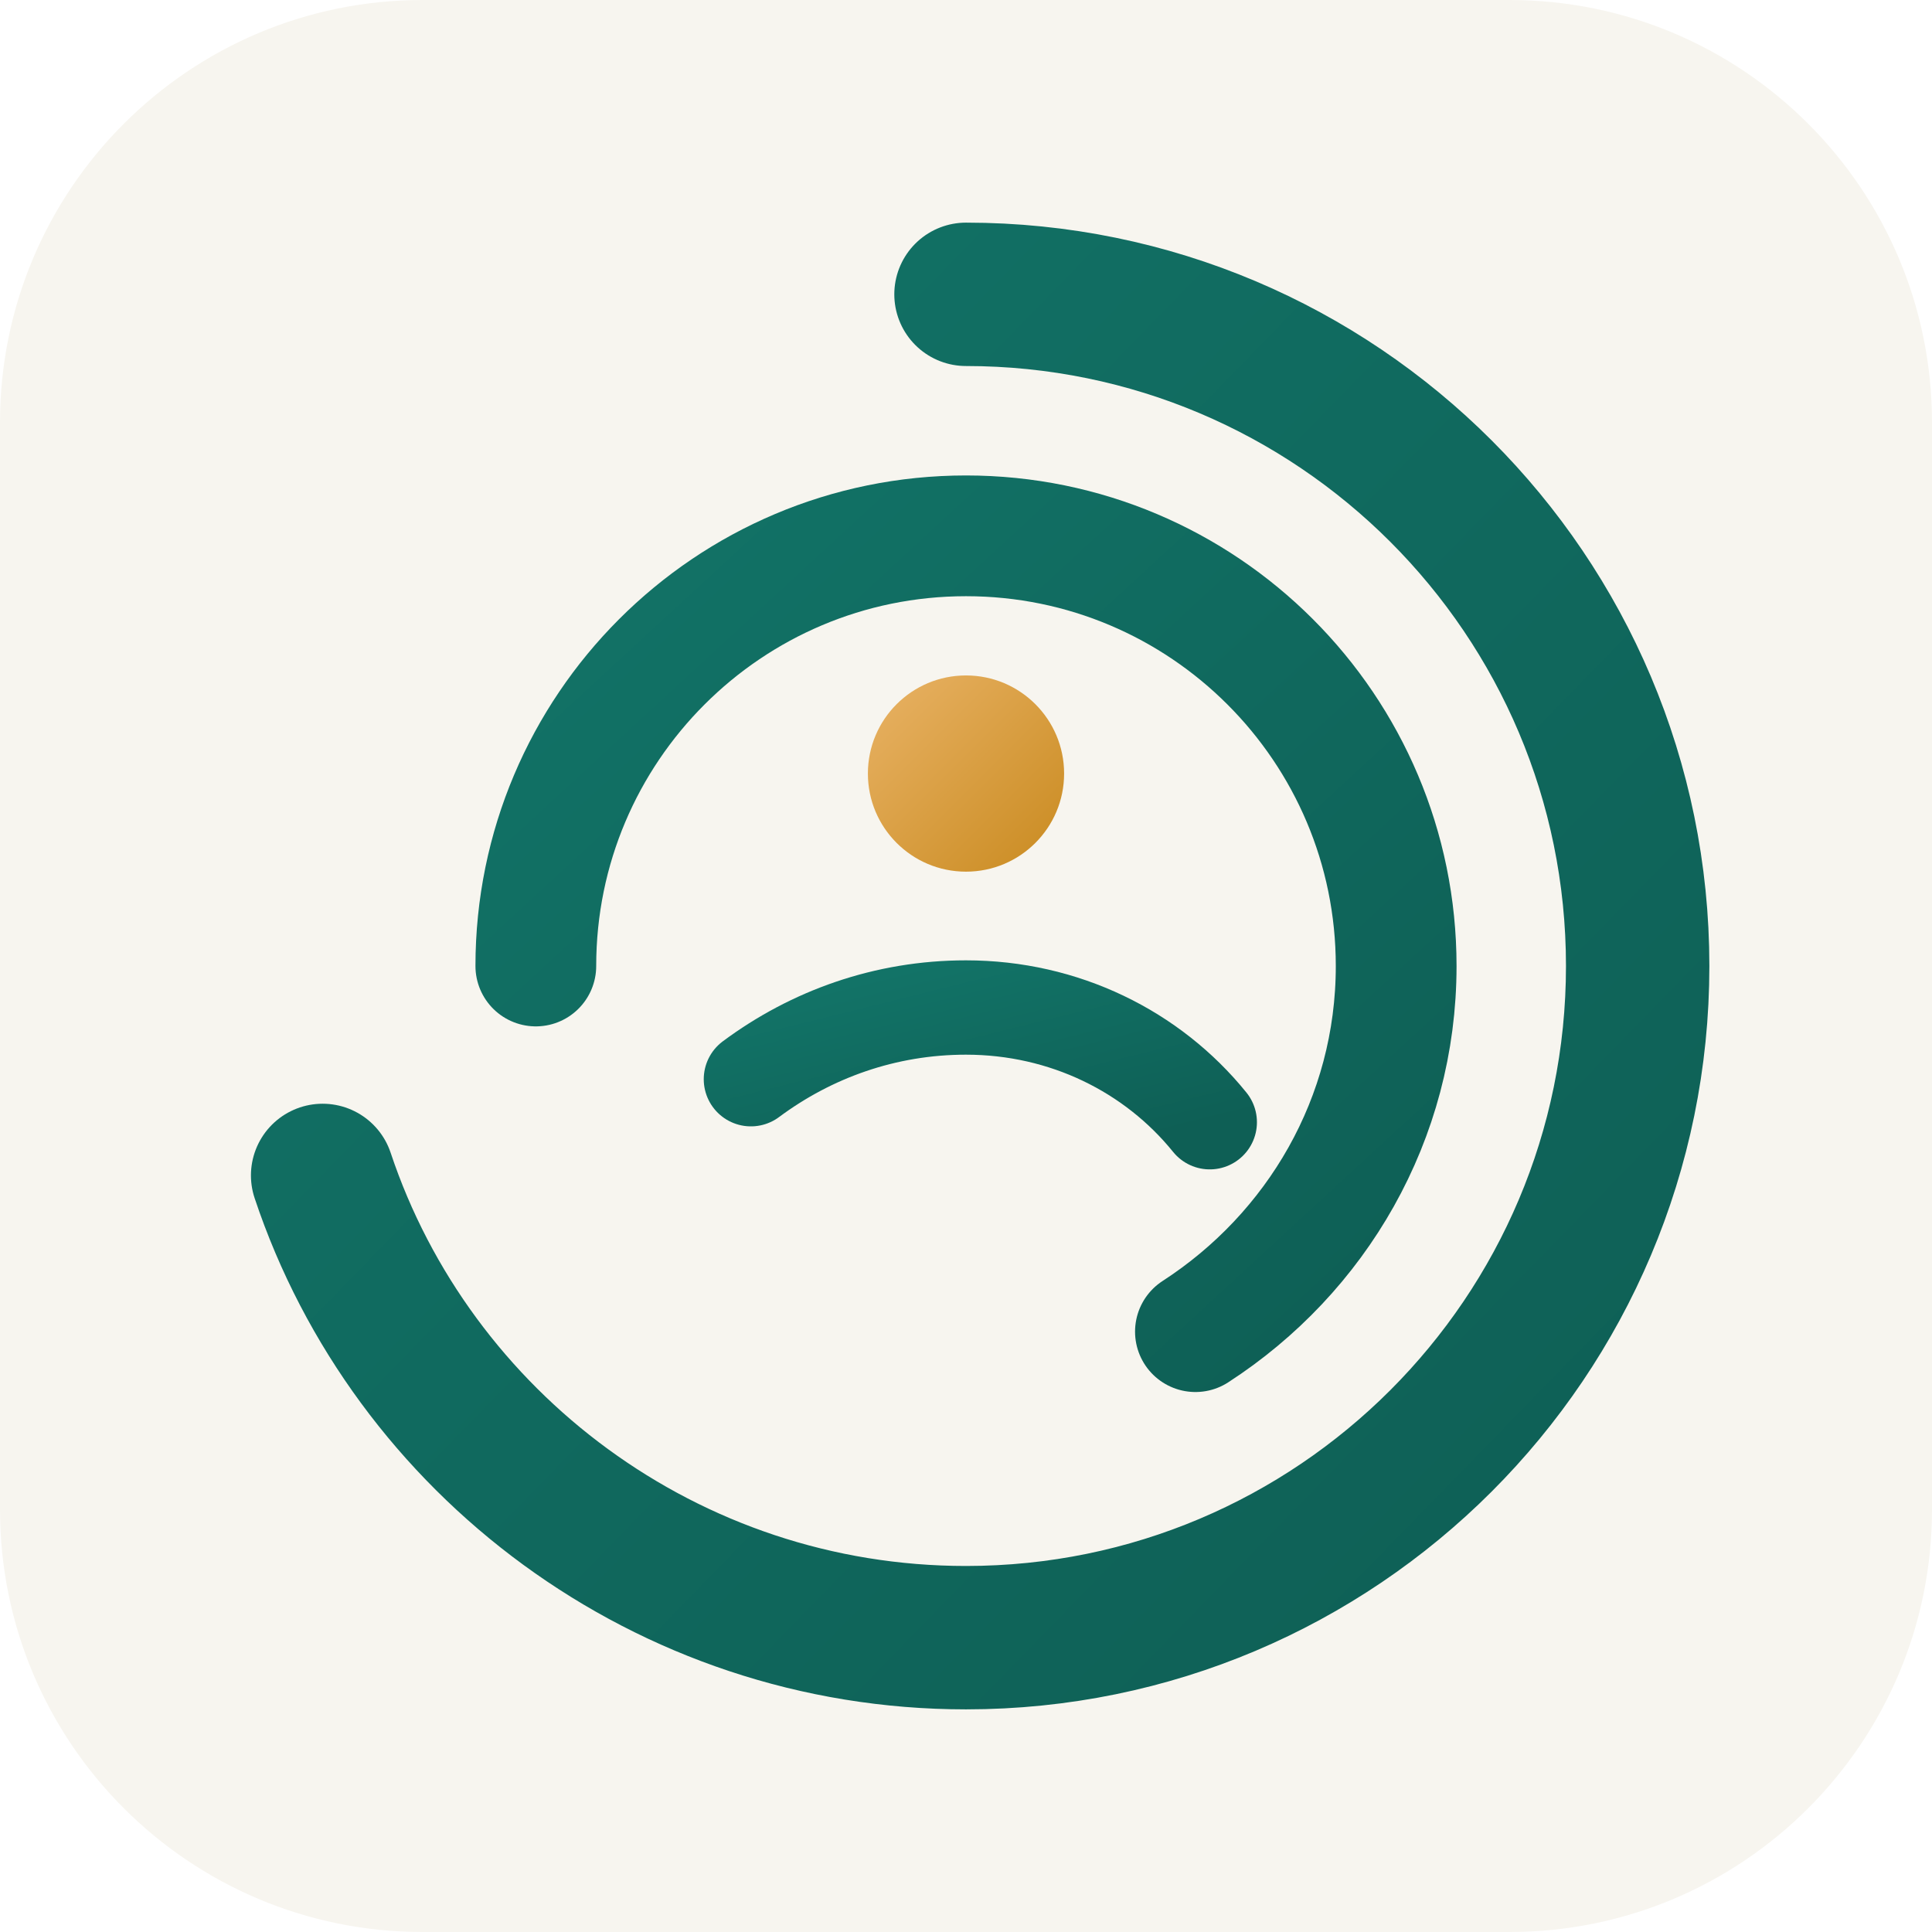
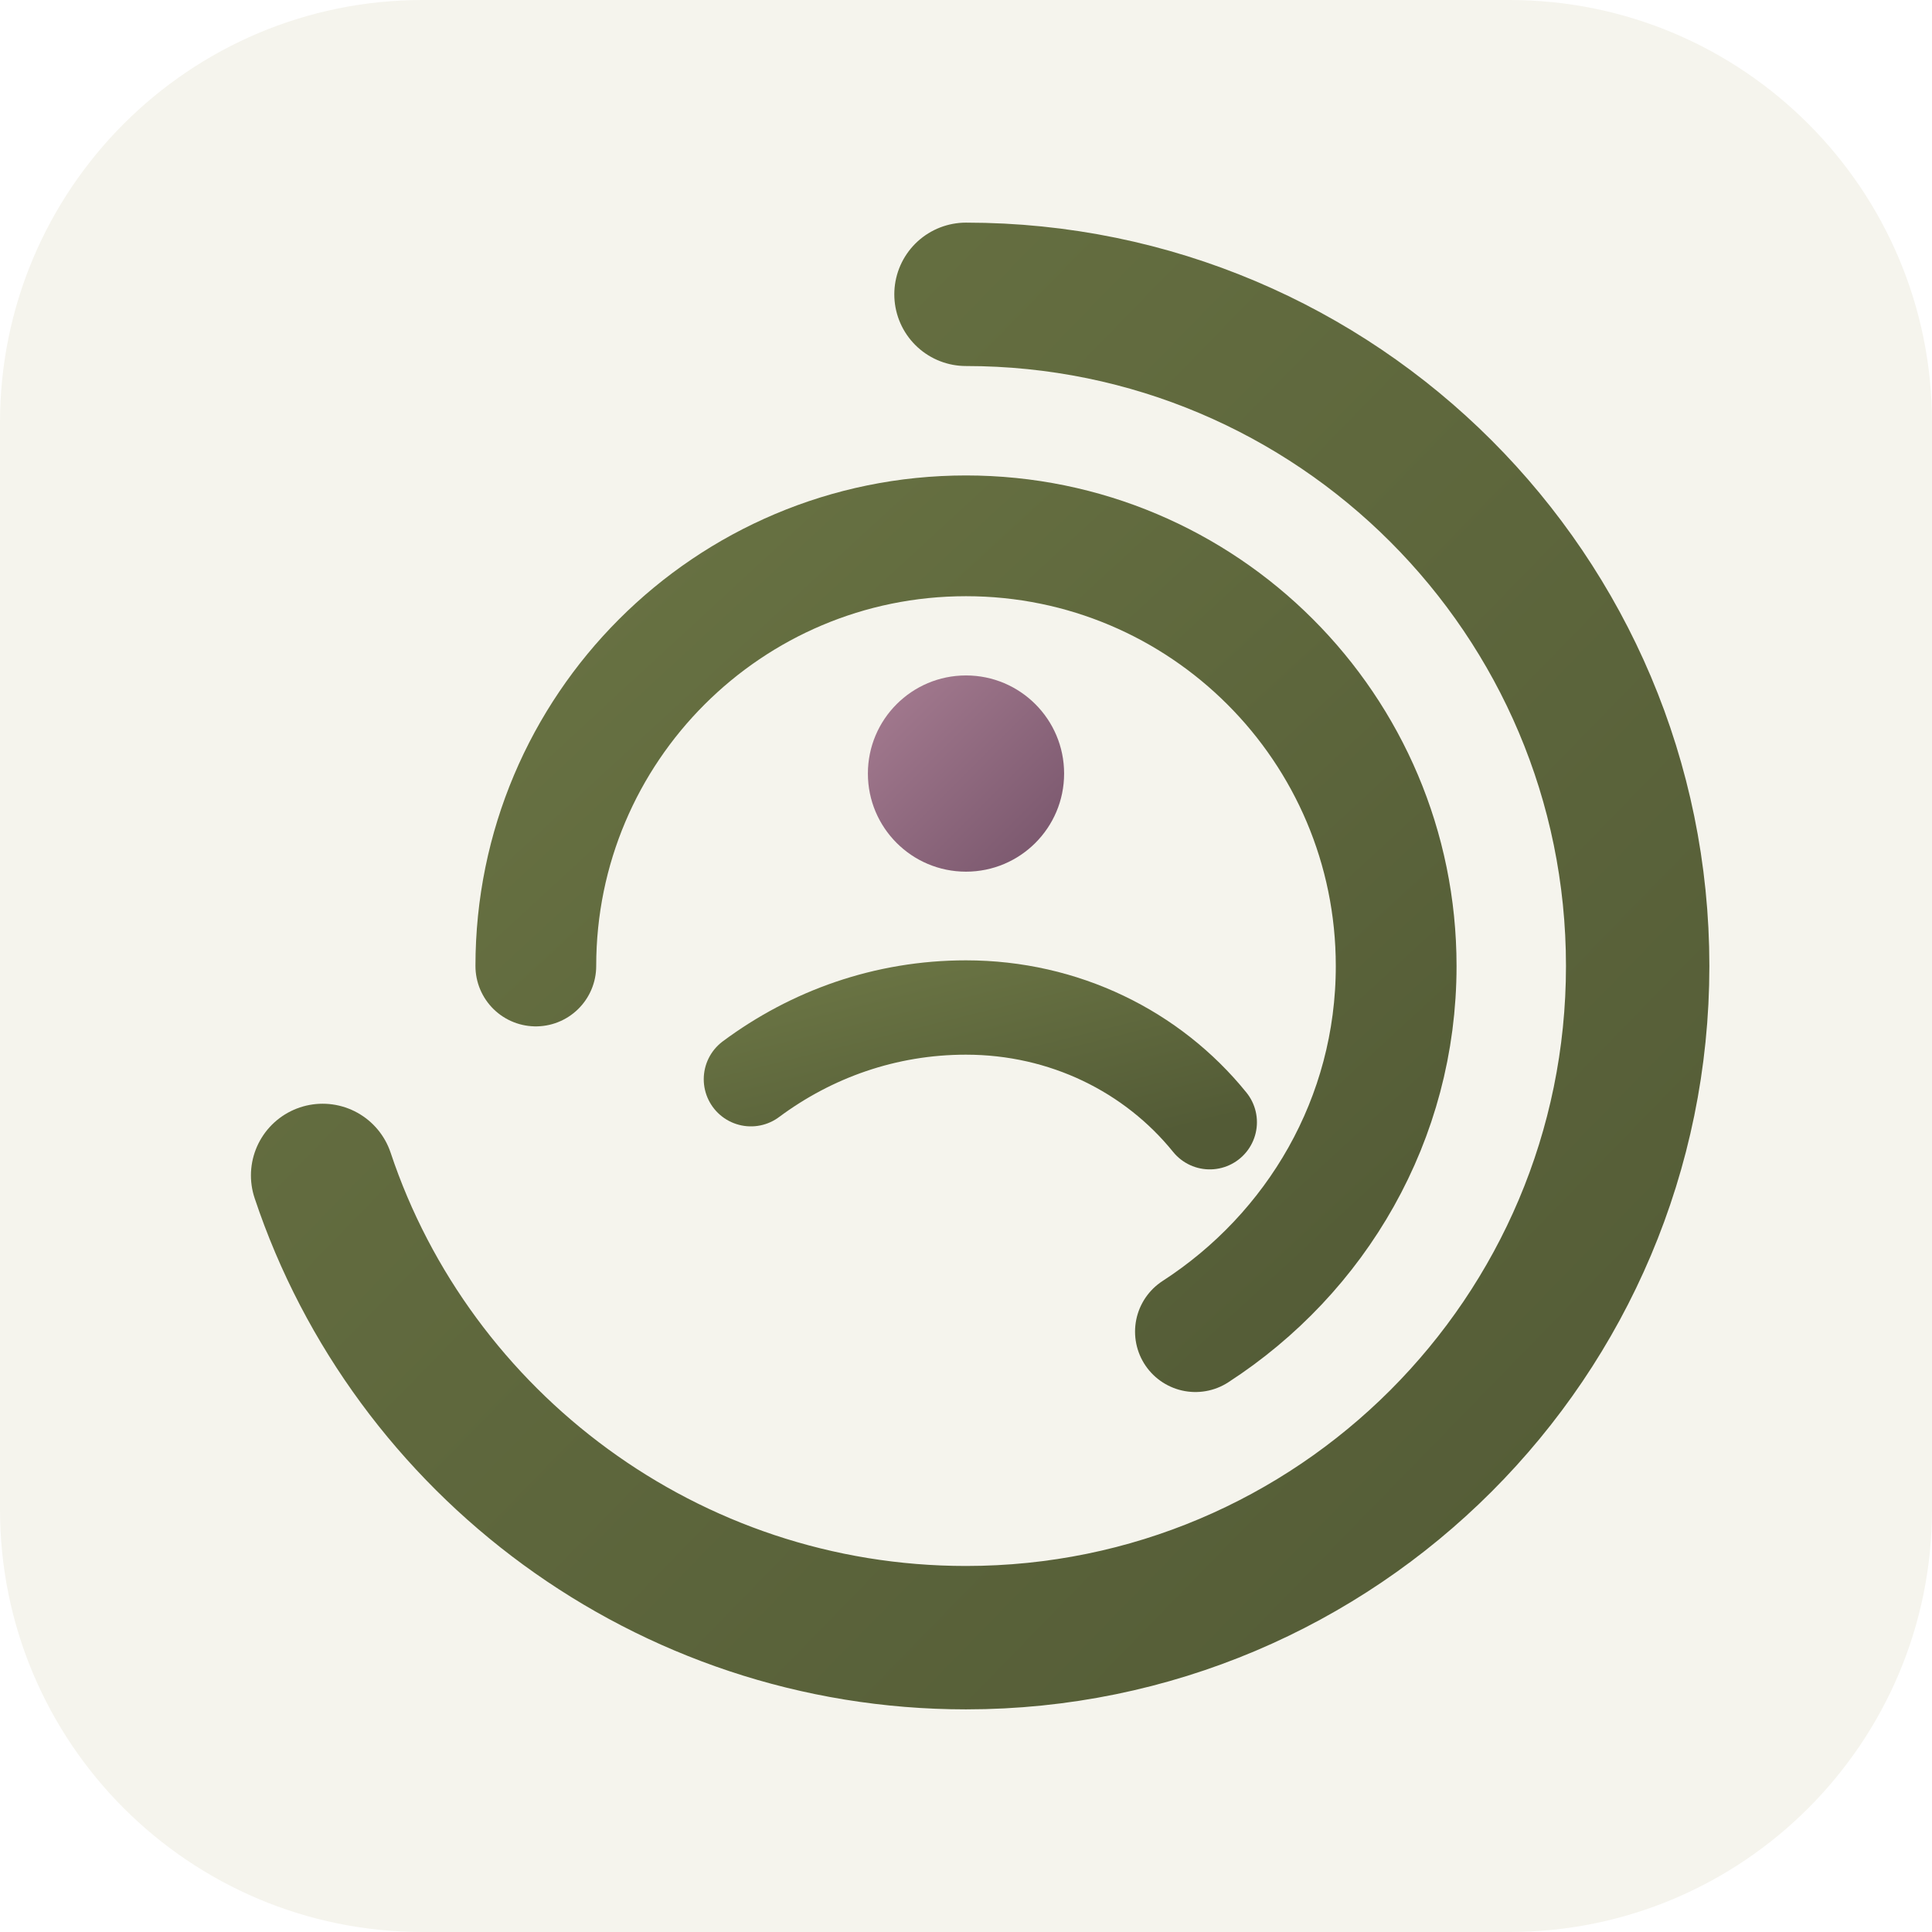
<svg xmlns="http://www.w3.org/2000/svg" viewBox="0 0 512 512" width="100%" height="100%">
  <defs>
    <linearGradient id="ffTealGradLight" x1="0%" y1="0%" x2="100%" y2="100%">
-       <stop offset="0%" stop-color="#127367" />
-       <stop offset="100%" stop-color="#0E5F55" />
+       <stop offset="0%" stop-color="#697343" />
+       <stop offset="100%" stop-color="#535B36" />
    </linearGradient>
    <linearGradient id="ffGoldGradLight" x1="0%" y1="0%" x2="100%" y2="100%">
-       <stop offset="0%" stop-color="#E9B366" />
-       <stop offset="100%" stop-color="#C98A1F" />
+       <stop offset="0%" stop-color="#A77D92" />
+       <stop offset="100%" stop-color="#76546A" />
    </linearGradient>
  </defs>
-   <rect width="512" height="512" rx="112" fill="#F7F5EF" />
+   <rect width="512" height="512" rx="112" fill="#F5F4ED" />
  <path d="M 256 78 C 354.3 78 434 157.7 434 256 C 434 354.3 354.3 434 256 434 C 176.75 434 109.17 382.46 85.5 311.5" fill="none" stroke="url(#ffTealGradLight)" stroke-width="38" stroke-linecap="round" />
  <path d="M 142 256 C 142 193.04 193.04 142 256 142 C 318.96 142 370 193.04 370 256 C 370 296.54 348.88 332.13 316.8 352.9" fill="none" stroke="url(#ffTealGradLight)" stroke-width="32" stroke-linecap="round" />
  <path d="M 199 286 C 215 274.1 234.6 267 256 267 C 282 267 305.4 278.6 320.6 297.4" fill="none" stroke="url(#ffTealGradLight)" stroke-width="25" stroke-linecap="round" />
  <circle cx="256" cy="205" r="26" fill="url(#ffGoldGradLight)" />
</svg>
